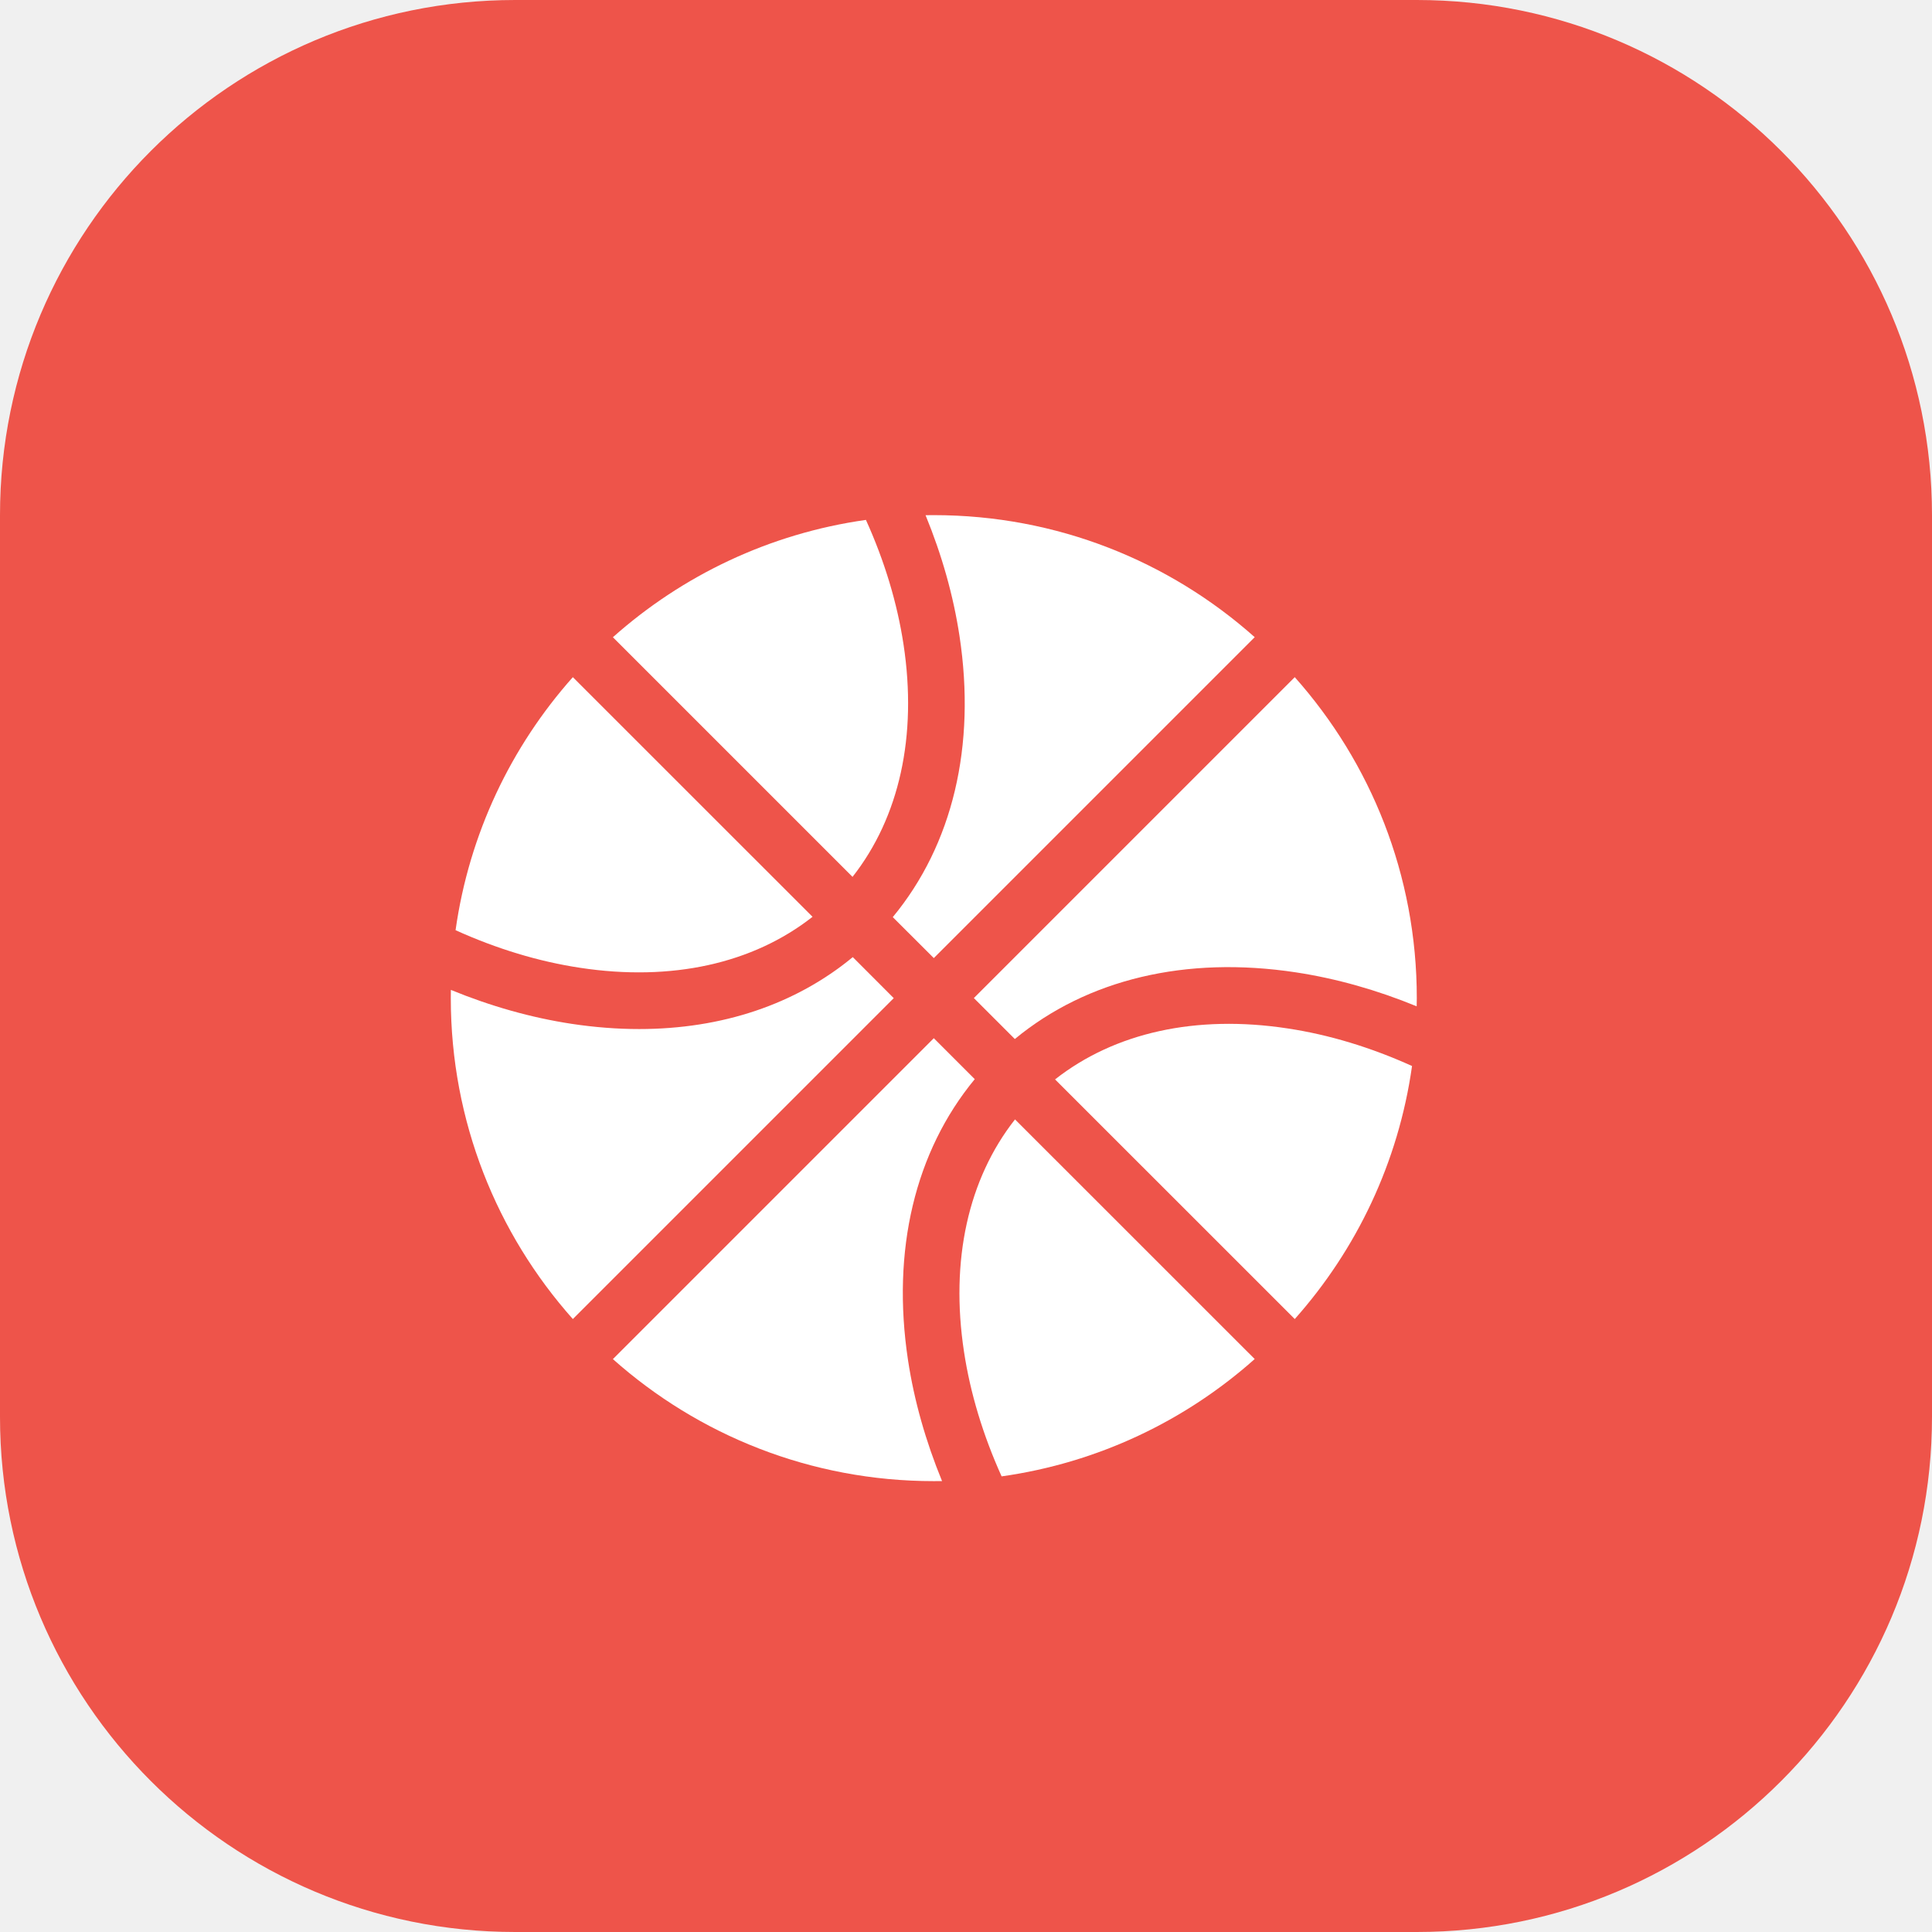
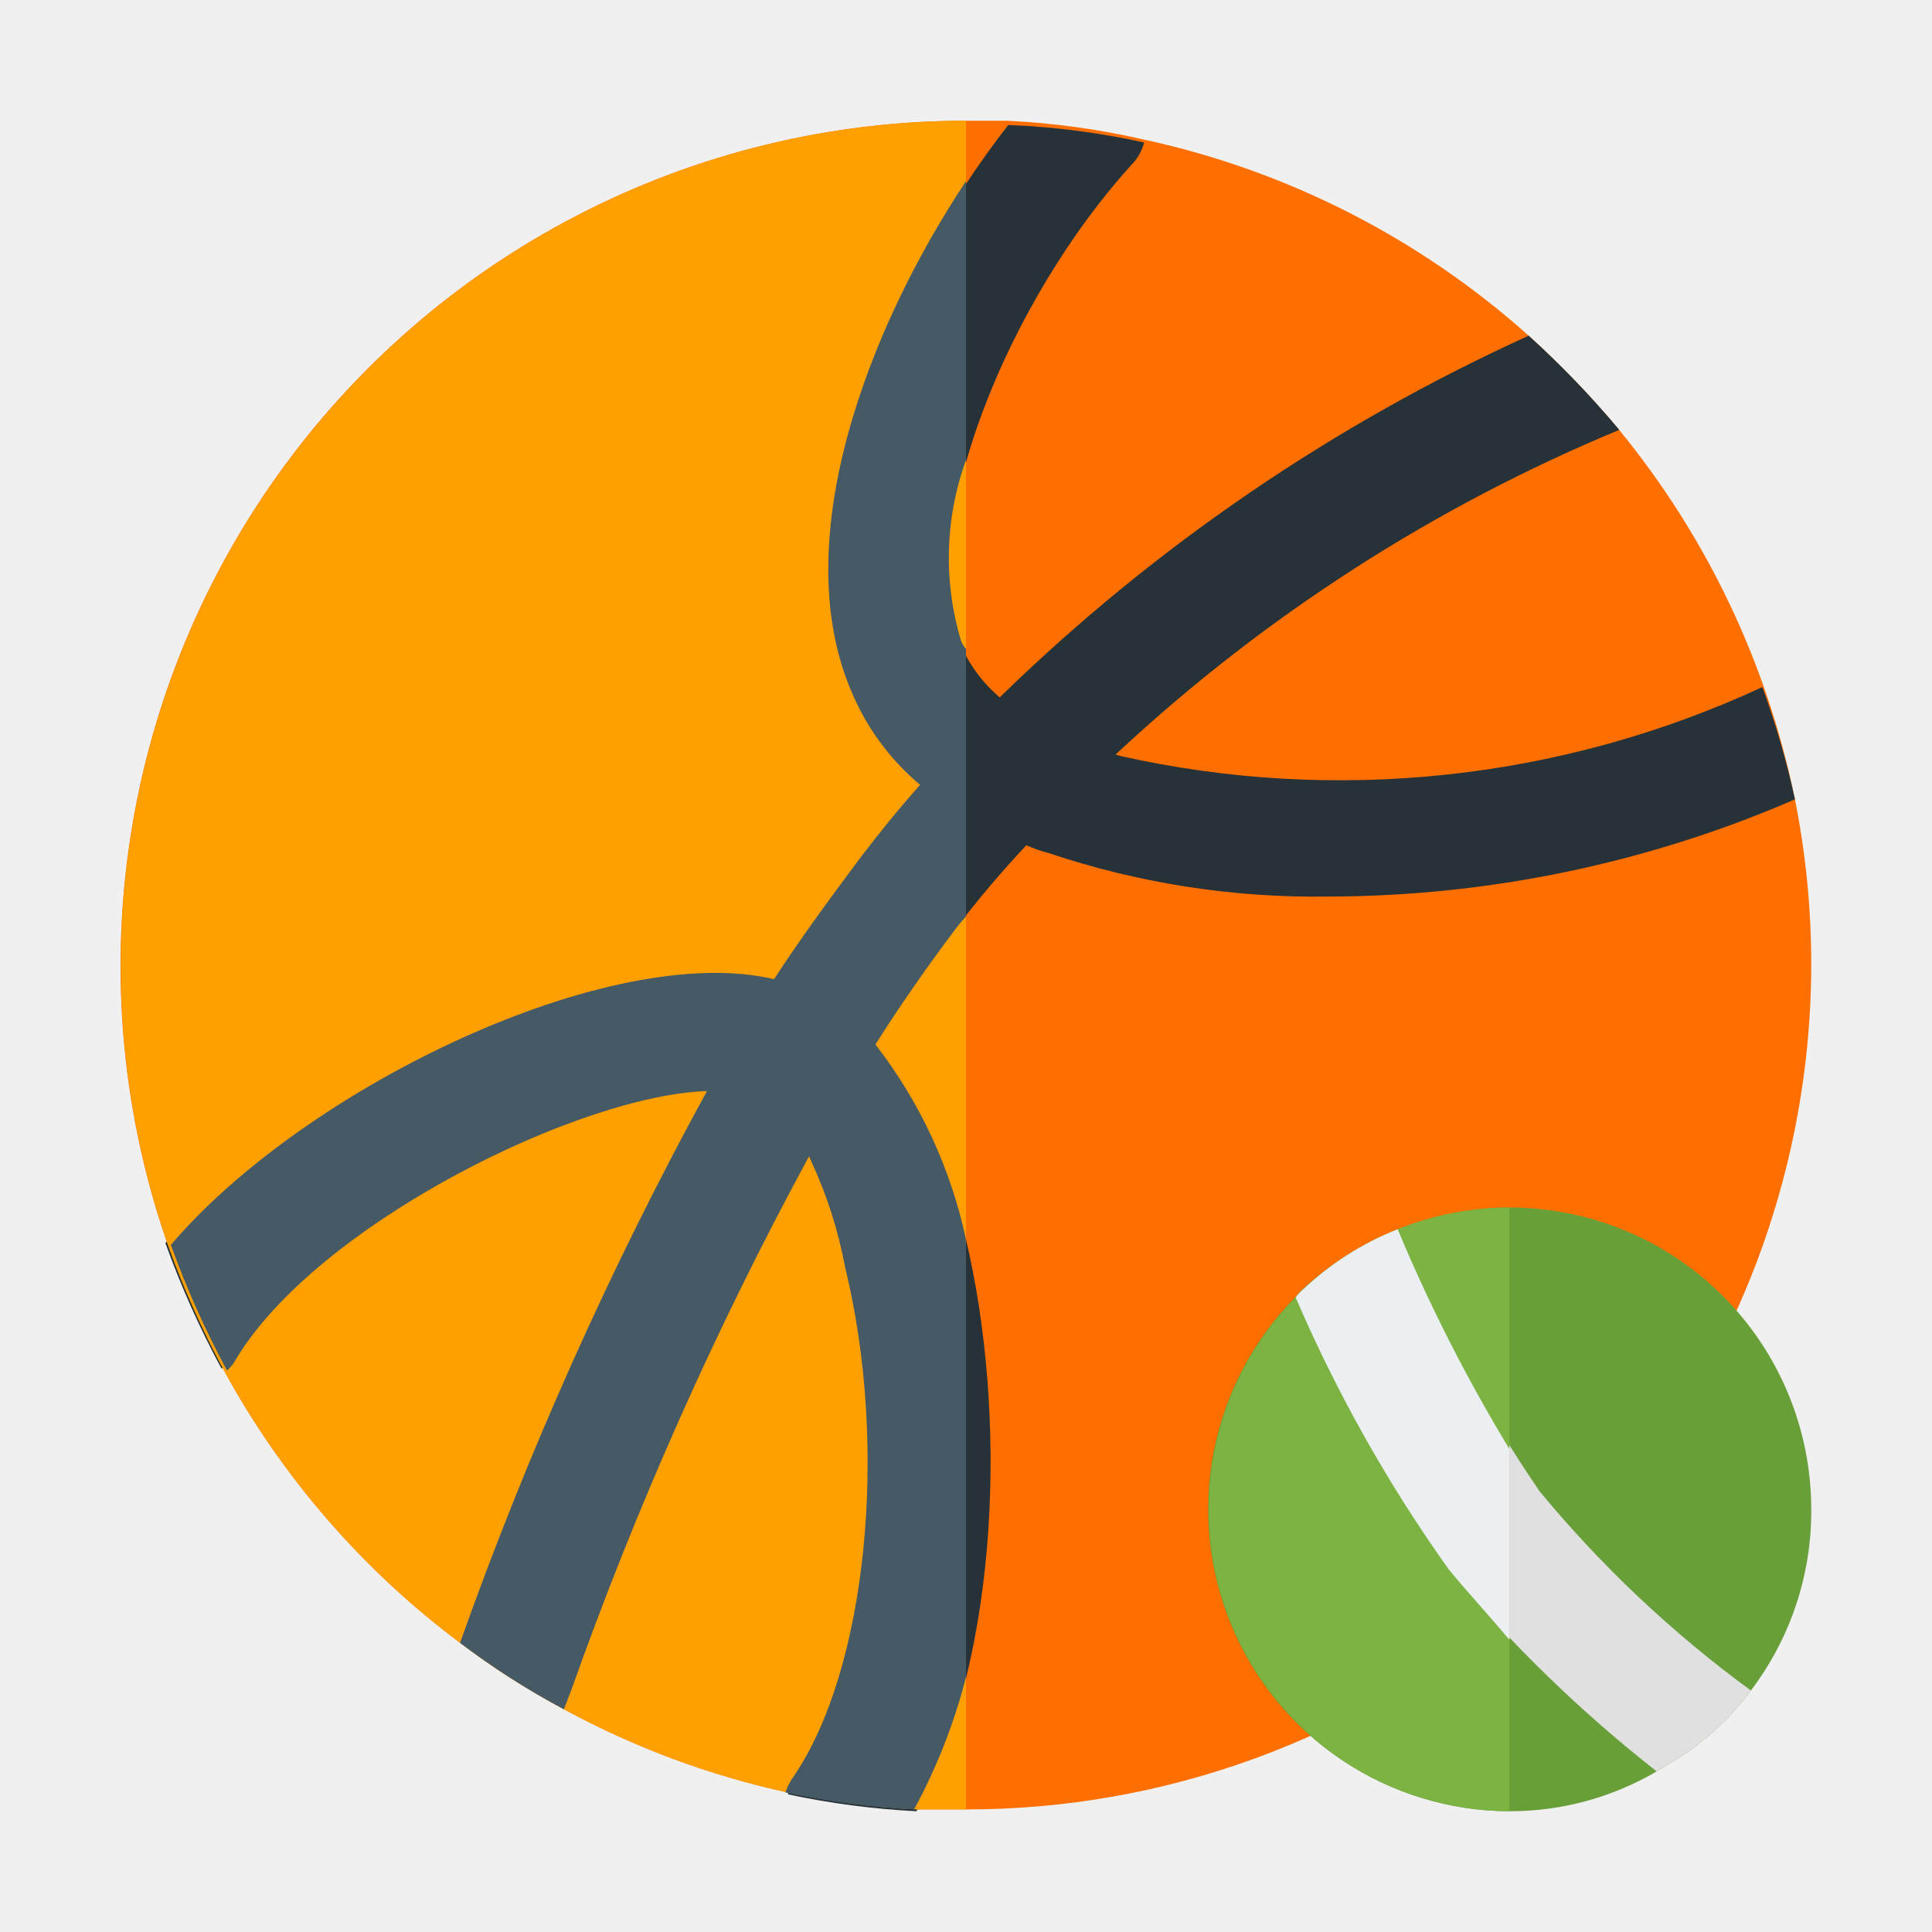
- <svg xmlns="http://www.w3.org/2000/svg" width="30" height="30" viewBox="0 0 30 30" fill="none">
-   <rect width="30" height="30" rx="8" fill="#EE544A" />
-   <g clip-path="url(#clip0_704_6651)">
-     <path d="M14.03 10.008C13.932 9.363 13.735 8.711 13.446 8.073C11.949 8.284 10.594 8.936 9.517 9.895L13.238 13.616C13.965 12.691 14.246 11.429 14.03 10.008Z" fill="white" />
-     <path d="M13.242 14.862C12.353 15.596 11.21 15.979 9.925 15.979C9.585 15.979 9.234 15.952 8.876 15.898C8.251 15.803 7.62 15.625 7.001 15.371C7.001 15.413 7 15.456 7 15.499C7 17.412 7.716 19.157 8.895 20.482L13.878 15.499L13.242 14.862Z" fill="white" />
-     <path d="M12.617 14.236L8.895 10.515C7.937 11.592 7.285 12.947 7.074 14.444C7.712 14.733 8.364 14.931 9.008 15.028C10.429 15.244 11.692 14.963 12.617 14.236Z" fill="white" />
-     <path d="M19.991 15.969C18.571 15.753 17.308 16.034 16.383 16.761L20.105 20.482C21.063 19.405 21.715 18.05 21.926 16.553C21.288 16.264 20.636 16.066 19.991 15.969Z" fill="white" />
-     <path d="M15.136 16.757L14.5 16.121L9.517 21.104C10.842 22.283 12.587 22.999 14.5 22.999C14.543 22.999 14.585 22.998 14.628 22.998C14.374 22.379 14.195 21.748 14.1 21.123C13.841 19.413 14.208 17.881 15.136 16.757Z" fill="white" />
-     <path d="M13.863 14.241L14.5 14.877L19.483 9.894C18.158 8.715 16.413 7.999 14.5 7.999C14.457 7.999 14.414 8 14.372 8C14.626 8.619 14.804 9.25 14.899 9.875C15.159 11.585 14.792 13.117 13.863 14.241Z" fill="white" />
-     <path d="M14.969 20.99C15.067 21.635 15.265 22.287 15.553 22.925C17.05 22.714 18.406 22.062 19.483 21.103L15.761 17.382C15.034 18.307 14.753 19.57 14.969 20.99Z" fill="white" />
-     <path d="M15.758 16.134C16.882 15.206 18.414 14.839 20.124 15.099C20.749 15.194 21.38 15.372 21.998 15.626C21.999 15.584 22 15.541 22 15.498C22 13.585 21.284 11.84 20.105 10.515L15.122 15.498L15.758 16.134Z" fill="white" />
-   </g>
-   <defs>
-     <clipPath id="clip0_704_6651">
-       <rect width="15" height="15" fill="white" transform="translate(7 8)" />
-     </clipPath>
-   </defs>
+ <svg xmlns="http://www.w3.org/2000/svg" width="800px" height="800px" viewBox="0 0 32 32" fill="none">
+   <path d="M30 16C30.002 15.073 29.911 14.149 29.73 13.24C29.27 10.989 28.268 8.885 26.81 7.11C26.35 6.56 25.852 6.042 25.32 5.56C23.511 3.942 21.312 2.822 18.94 2.31C18.201 2.14 17.448 2.037 16.69 2H16C13.764 1.999 11.56 2.534 9.574 3.56C7.587 4.585 5.875 6.072 4.58 7.895C3.286 9.718 2.447 11.825 2.134 14.039C1.821 16.253 2.042 18.509 2.78 20.62C3.037 21.336 3.348 22.031 3.71 22.7C4.674 24.467 6.008 26.005 7.62 27.21C8.163 27.622 8.738 27.989 9.34 28.31C10.505 28.943 11.754 29.408 13.05 29.69C13.751 29.84 14.464 29.933 15.18 29.97C15.45 29.97 15.72 29.97 16 29.97C19.295 29.972 22.483 28.806 25 26.68C26.56 25.371 27.816 23.737 28.679 21.892C29.543 20.047 29.994 18.037 30 16Z" fill="#FF6F00" />
+   <path d="M30 25C30.007 26.083 29.655 27.138 29 28C28.63 28.501 28.16 28.92 27.62 29.23L27.44 29.34C26.7 29.774 25.858 30.002 25 30C24.014 29.998 23.05 29.704 22.231 29.156C21.411 28.608 20.772 27.829 20.394 26.919C20.015 26.008 19.915 25.006 20.104 24.038C20.294 23.07 20.766 22.18 21.46 21.48C21.495 21.432 21.535 21.388 21.58 21.35C22.511 20.489 23.731 20.007 25 20C26.326 20 27.598 20.527 28.535 21.465C29.473 22.402 30 23.674 30 25Z" fill="#689F38" />
+   <path d="M29 28C28.63 28.501 28.16 28.92 27.62 29.23L27.44 29.34C26.179 28.351 25.026 27.232 24 26C23.009 24.586 22.171 23.071 21.5 21.48C21.535 21.432 21.575 21.388 21.62 21.35C22.075 20.92 22.608 20.58 23.19 20.35C23.796 21.881 24.57 23.34 25.5 24.7C26.525 25.941 27.701 27.05 29 28Z" fill="#E0E0E0" />
+   <path d="M25.32 5.56C22.097 7.025 19.15 9.034 16.61 11.5C16.127 11.975 15.669 12.476 15.24 13C14.89 13.39 14.56 13.8 14.24 14.22C13.74 14.89 13.24 15.57 12.82 16.22C12.4 16.87 12.06 17.45 11.71 18.07C10.106 21.003 8.738 24.06 7.62 27.21C8.163 27.622 8.738 27.989 9.34 28.31L9.46 28C10.536 24.966 11.847 22.02 13.38 19.19C13.73 18.55 14.11 17.92 14.5 17.3C14.89 16.68 15.37 15.99 15.84 15.37C16.202 14.893 16.589 14.436 17 14C17.486 13.447 18.004 12.923 18.55 12.43C20.97 10.184 23.77 8.386 26.82 7.12C26.357 6.566 25.855 6.045 25.32 5.56Z" fill="#263238" />
+   <path d="M29.73 13.24C27.29 14.298 24.659 14.845 22 14.85C20.427 14.874 18.861 14.63 17.37 14.13C17.243 14.097 17.119 14.054 17 14C16.364 13.768 15.773 13.43 15.25 13C14.742 12.579 14.344 12.04 14.09 11.43C12.93 8.62 14.78 4.53 16.7 2.07C17.457 2.1 18.21 2.197 18.95 2.36C18.916 2.495 18.847 2.619 18.75 2.72C16.75 4.91 15.12 8.72 15.93 10.72C16.086 11.065 16.323 11.366 16.62 11.6C17.043 11.925 17.516 12.178 18.02 12.35L18.55 12.52C22.125 13.323 25.866 12.922 29.19 11.38C29.412 11.987 29.593 12.608 29.73 13.24Z" fill="#263238" />
+   <path d="M15.18 30C14.464 29.963 13.751 29.87 13.05 29.72C13.079 29.627 13.123 29.539 13.18 29.46C14.39 27.67 14.77 24 14 21C13.86 20.37 13.638 19.762 13.34 19.19C13.166 18.78 12.873 18.432 12.5 18.19C12.241 18.071 11.955 18.019 11.67 18.04C9.53 18.04 5.16 20.25 3.82 22.48C3.781 22.552 3.731 22.616 3.67 22.67C3.308 22.001 2.997 21.306 2.74 20.59C4.99 17.99 10.05 15.54 12.74 16.19C12.974 16.237 13.2 16.318 13.41 16.43C13.793 16.646 14.132 16.93 14.41 17.27C15.183 18.221 15.727 19.336 16 20.53C16.67 23.36 16.59 27.37 15.18 30Z" fill="#263238" />
+   <path d="M2 16C2.001 17.573 2.265 19.134 2.78 20.62C3.037 21.336 3.348 22.031 3.71 22.7C4.674 24.467 6.008 26.005 7.62 27.21C8.163 27.622 8.738 27.989 9.34 28.31C10.505 28.943 11.754 29.408 13.05 29.69C13.751 29.84 14.464 29.933 15.18 29.97C15.45 29.97 15.72 29.97 16 29.97V2C12.287 2 8.726 3.475 6.101 6.101C3.475 8.726 2 12.287 2 16Z" fill="#FFA000" />
+   <path d="M23.15 20.36C22.568 20.59 22.035 20.93 21.58 21.36C21.535 21.398 21.495 21.442 21.46 21.49C20.769 22.191 20.3 23.08 20.113 24.046C19.925 25.012 20.026 26.012 20.404 26.92C20.782 27.829 21.42 28.606 22.238 29.154C23.055 29.701 24.016 29.996 25 30V20C24.366 20.002 23.738 20.124 23.15 20.36Z" fill="#7CB342" />
+   <path d="M15.24 13C14.89 13.39 14.56 13.8 14.24 14.22C13.74 14.89 13.24 15.57 12.82 16.22C12.4 16.87 12.06 17.45 11.71 18.07C10.106 21.003 8.738 24.059 7.62 27.21C8.163 27.622 8.738 27.989 9.34 28.31L9.46 28C10.536 24.966 11.847 22.02 13.38 19.19C13.73 18.55 14.11 17.92 14.5 17.3C14.89 16.68 15.37 15.99 15.84 15.37C15.89 15.3 15.95 15.24 16 15.18V12.11C15.74 12.38 15.48 12.66 15.24 13Z" fill="#455A64" />
+   <path d="M15.92 10.62C15.623 9.638 15.65 8.585 16 7.62V3C14.36 5.47 13.06 8.93 14.08 11.4C14.329 12.021 14.728 12.57 15.24 13C15.475 13.207 15.73 13.391 16 13.55V10.75C15.968 10.71 15.941 10.667 15.92 10.62Z" fill="#455A64" />
+   <path d="M16 20.53C15.749 19.354 15.236 18.25 14.5 17.3C14.222 16.96 13.883 16.676 13.5 16.46C13.29 16.348 13.064 16.267 12.83 16.22C10.1 15.57 5.04 18.02 2.83 20.62C3.087 21.336 3.398 22.031 3.76 22.7C3.821 22.646 3.871 22.582 3.91 22.51C5.25 20.28 9.62 18.11 11.76 18.07C12.045 18.049 12.331 18.101 12.59 18.22C12.963 18.462 13.256 18.81 13.43 19.22C13.694 19.787 13.886 20.385 14 21C14.73 24 14.35 27.67 13.14 29.43C13.083 29.509 13.039 29.597 13.01 29.69C13.711 29.84 14.424 29.933 15.14 29.97C15.515 29.278 15.804 28.542 16 27.78V20.58C15.995 20.564 15.995 20.546 16 20.53Z" fill="#455A64" />
+   <path d="M23.15 20.36C22.568 20.59 22.035 20.93 21.58 21.36C21.535 21.398 21.495 21.442 21.46 21.49C22.144 23.079 22.995 24.591 24 26C24.27 26.33 24.64 26.73 25 27.16V24C24.294 22.834 23.675 21.618 23.15 20.36Z" fill="#ECEFF1" />
</svg>
